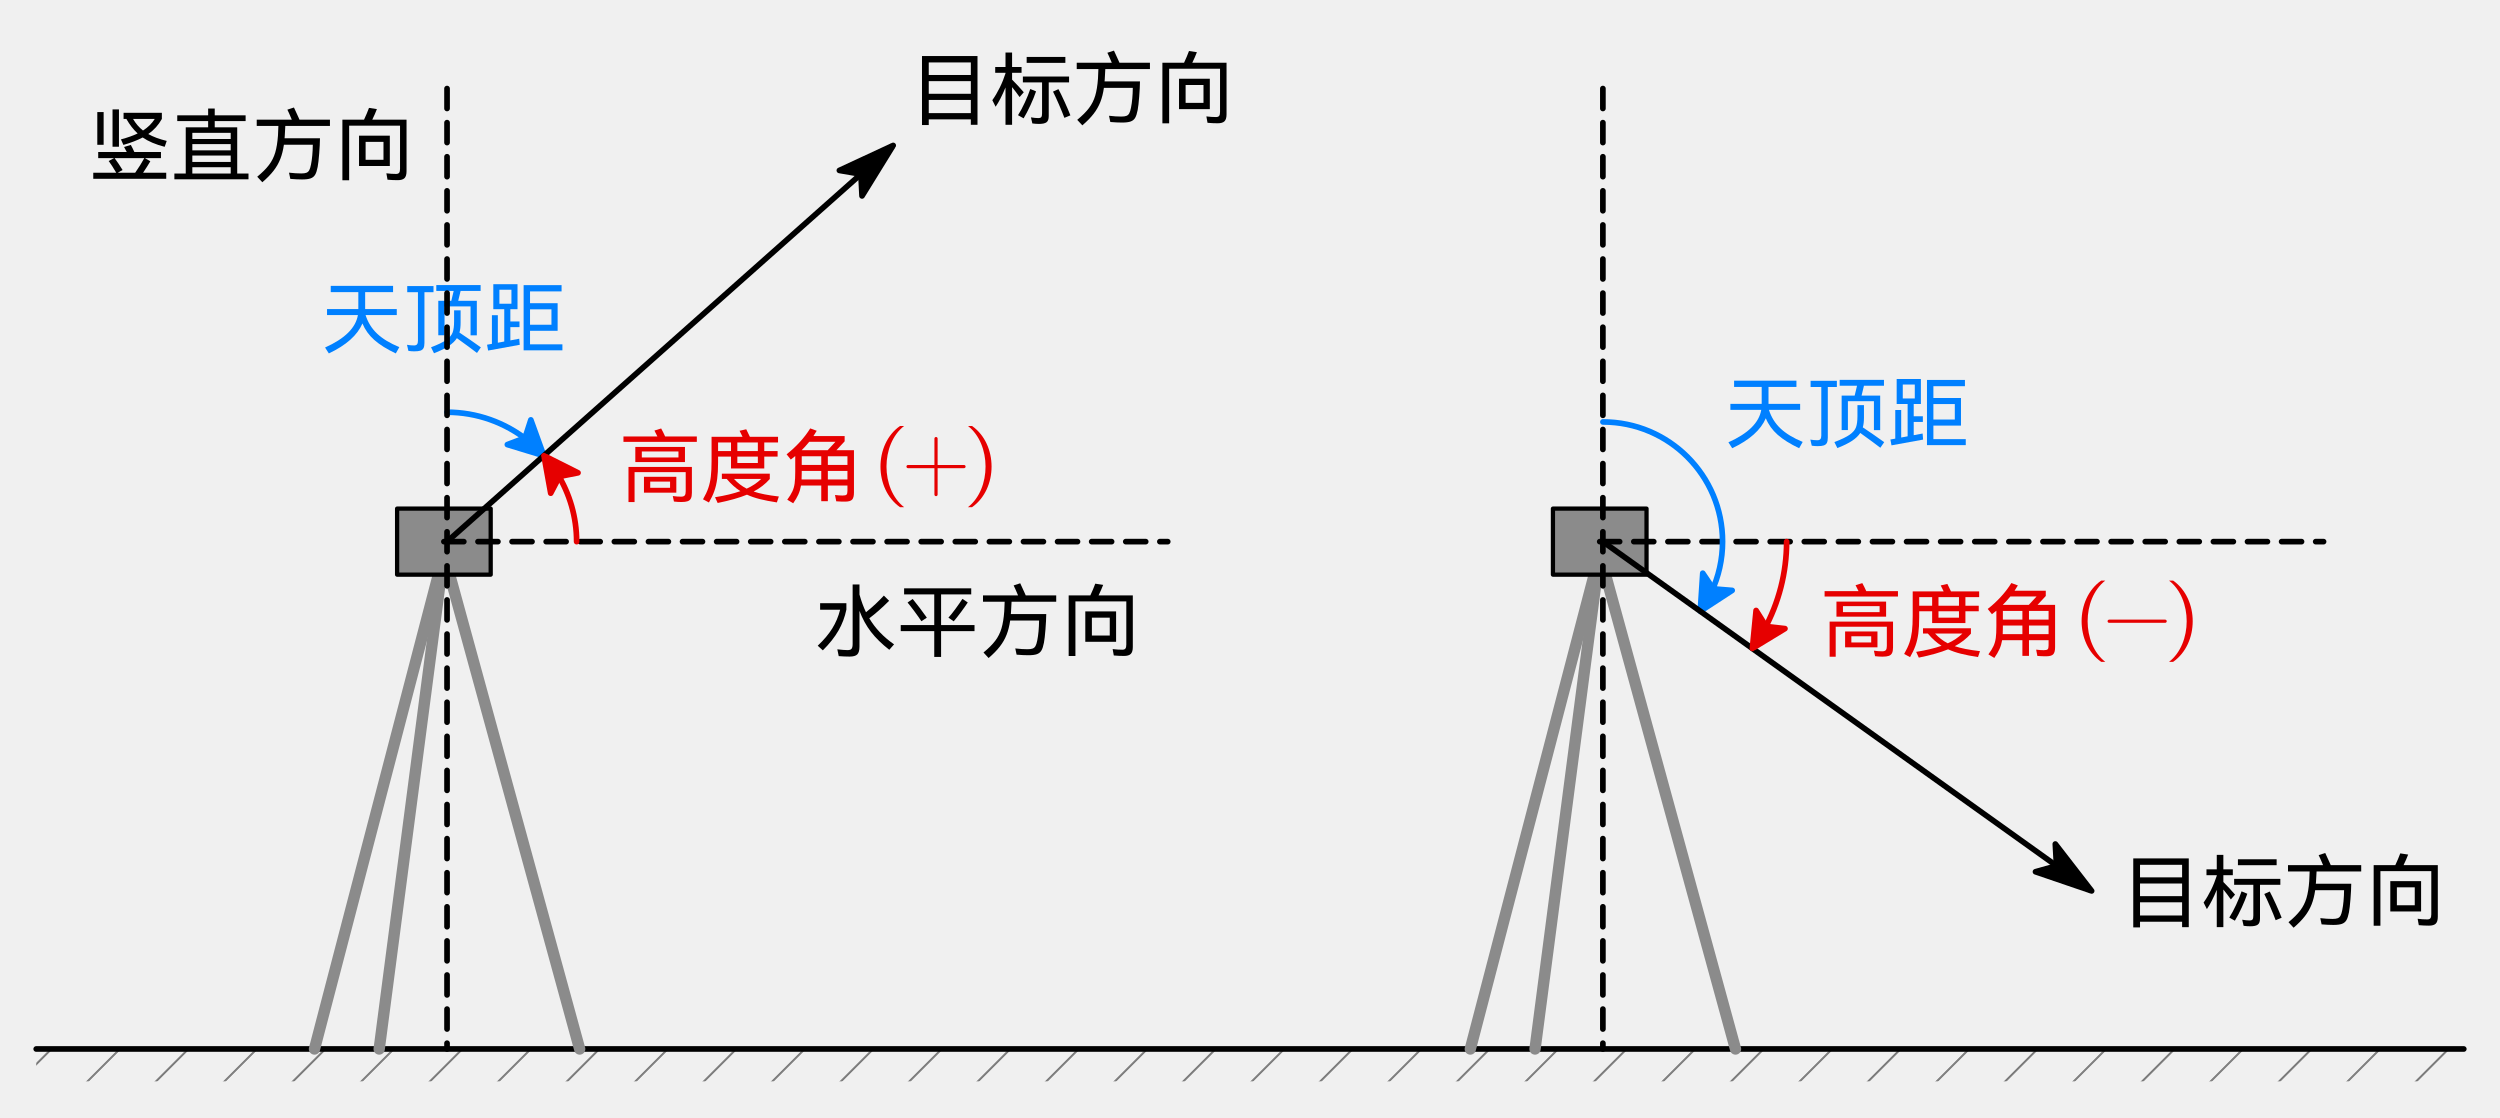
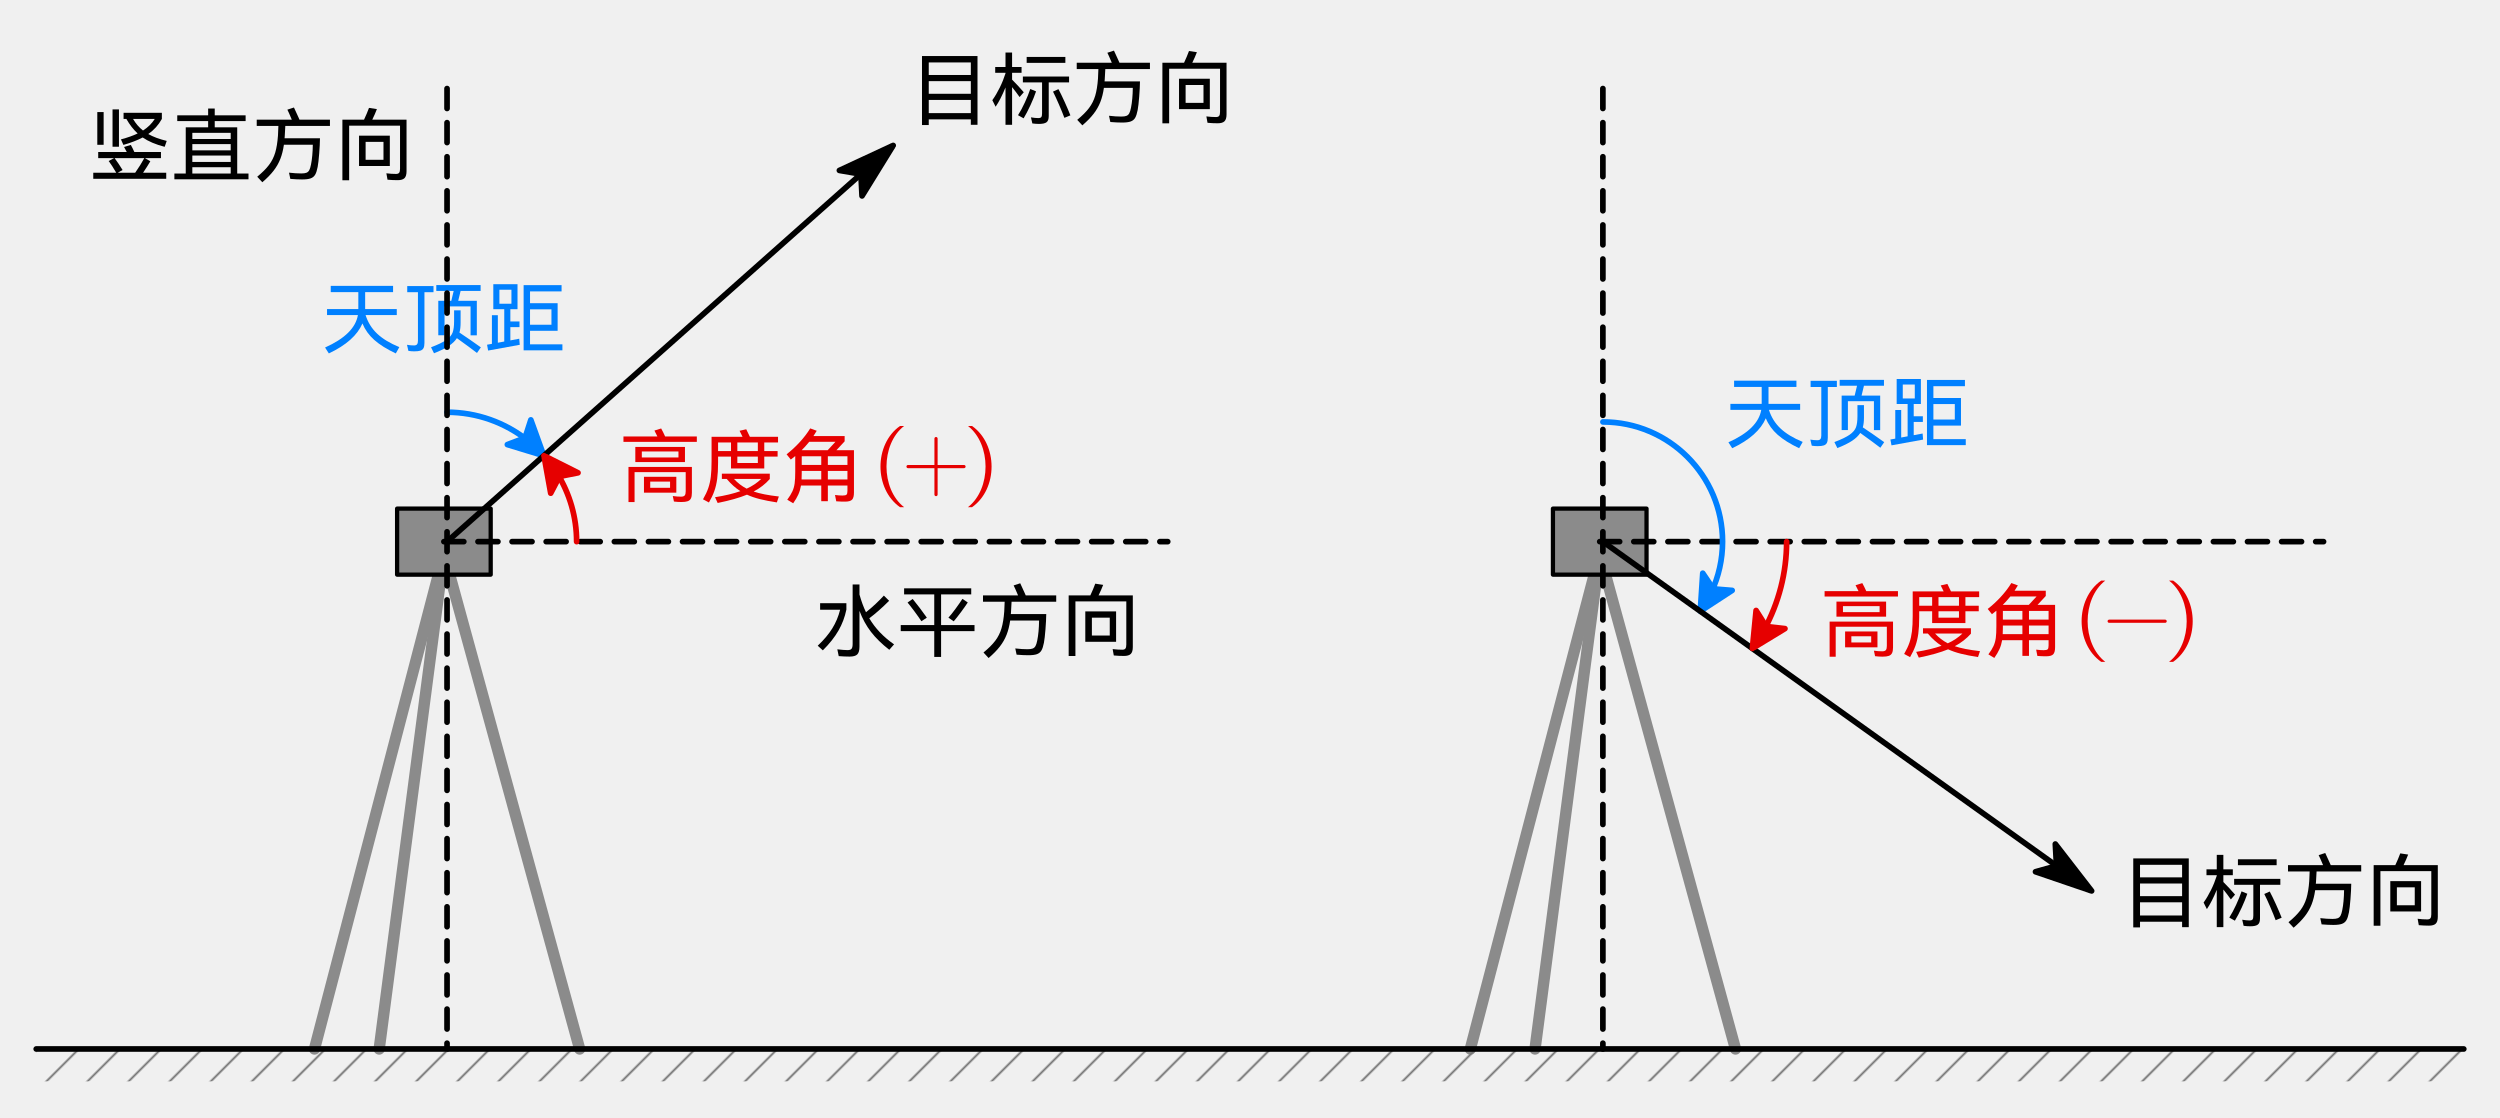
<svg xmlns="http://www.w3.org/2000/svg" width="586.612" height="262.231">
  <defs>
-     <pattern id="Fill_HP-01" patternTransform="rotate(135)" patternUnits="userSpaceOnUse" width="25" height="25">
-       <rect width="25" height="25" fill="#FFFFFF" fill-opacity="0" />
-       <path d="M 0 12.5 L 25 12.5" fill="none" stoke-width="5" stroke="#777777" />
-     </pattern>
    <marker id="CustomMarker-01" markerUnits="strokeWidth" markerWidth="9" markerHeight="9" viewBox="-9 -4.5 9 9" orient="auto-start-reverse">
      <path d="M 0 -0 L -6 -3, -4.8 -0.5, -4.8 0.5, -6 3 Z" fill="#0080FF" stroke="#0080FF" stroke-linejoin="round" />
    </marker>
    <marker id="CustomMarker-02" markerUnits="strokeWidth" markerWidth="15" markerHeight="9" viewBox="-15 -4.5 15 9" orient="auto-start-reverse">
      <path d="M 0 -0 L -10 -3, -8 -0.5, -8 0.5, -10 3 Z" fill="#000000" stroke="#000000" stroke-linejoin="round" />
    </marker>
    <marker id="CustomMarker-03" markerUnits="strokeWidth" markerWidth="9" markerHeight="9" viewBox="-9 -4.5 9 9" orient="auto-start-reverse">
      <path d="M 0 -0 L -6 -3, -4.8 -0.5, -4.8 0.5, -6 3 Z" fill="#E60000" stroke="#E60000" stroke-linejoin="round" />
    </marker>
    <marker id="CustomMarker-04" markerUnits="strokeWidth" markerWidth="9" markerHeight="9" viewBox="-9 -4.5 9 9" orient="auto-start-reverse">
      <path d="M 0 -0 L -6 -3, -4.8 -0.5, -4.8 0.5, -6 3 Z" fill="#0080FF" stroke="#0080FF" stroke-linejoin="round" />
    </marker>
    <marker id="CustomMarker-05" markerUnits="strokeWidth" markerWidth="15" markerHeight="9" viewBox="-15 -4.5 15 9" orient="auto-start-reverse">
      <path d="M 0 -0 L -10 -3, -8 -0.5, -8 0.5, -10 3 Z" fill="#000000" stroke="#000000" stroke-linejoin="round" />
    </marker>
    <marker id="CustomMarker-06" markerUnits="strokeWidth" markerWidth="9" markerHeight="9" viewBox="-9 -4.5 9 9" orient="auto-start-reverse">
      <path d="M 0 -0 L -6 -3, -4.8 -0.5, -4.8 0.5, -6 3 Z" fill="#E60000" stroke="#E60000" stroke-linejoin="round" />
    </marker>
+     <pattern id="Fill_HP-01" patternTransform="rotate(135)" patternUnits="userSpaceOnUse" width="15" height="15">
+       <rect width="15" height="15" fill="#FFFFFF" fill-opacity="0" />
+       <path d="M 0 7.5 L 15 7.5" fill="none" stoke-width="3" stroke="#777777" />
+     </pattern>
  </defs>
-   <rect x="-626.574" y="0" width="1253.147" height="16.701" stroke="none" fill="url(#Fill_HP-01)" transform="matrix(0.454545 0 -0 0.454545 293.306 246.139)" />
-   <path d="M -626.574 0 L 626.574 0" fill="none" stroke="#000000" stroke-width="2.933" stroke-linecap="round" stroke-linejoin="round" transform="matrix(0.454545 0 -0 0.454545 293.306 246.139)" />
  <path d="M 16.702 -127.846 L -16.702 127.845" fill="none" stroke="#8B8B8B" stroke-width="5.867" stroke-linecap="round" stroke-linejoin="round" transform="matrix(0.454545 0 0 0.454545 367.777 188.028)" />
  <path d="M -35.044 -127.846 L 35.044 127.845" fill="none" stroke="#8B8B8B" stroke-width="5.867" stroke-linecap="round" stroke-linejoin="round" transform="matrix(0.454545 0 0 0.454545 391.298 188.028)" />
  <path d="M 33.404 -127.846 L -33.404 127.845" fill="none" stroke="#8B8B8B" stroke-width="5.867" stroke-linecap="round" stroke-linejoin="round" transform="matrix(0.454545 0 0 0.454545 360.186 188.028)" />
  <rect x="-24.155" y="-17.038" width="48.311" height="34.077" stroke="none" fill="#8B8B8B" transform="matrix(0.454545 0 -0 0.454545 375.369 127.092)" />
  <path d="M -24.155 -17.038 L 24.155 -17.038, 24.155 17.038, -24.155 17.038 Z" fill="none" stroke="#000000" stroke-width="2.2" stroke-linecap="round" stroke-linejoin="round" transform="matrix(0.454545 0 -0 0.454545 375.369 127.092)" />
  <path d="M -186.827 0 L 186.827 0" fill="none" stroke="#000000" stroke-width="2.933" stroke-linecap="round" stroke-linejoin="round" stroke-dasharray="10.281, 7.319" transform="matrix(0.454545 0 0 0.454545 460.291 127.092)" />
  <path d="M 0.028 -61.786 C 34.151 -61.771, 61.801 -34.096, 61.786 0.028, 61.782 9.119, 59.772 18.05, 55.955 26.202 L 50.269 35.924" fill="none" stroke="#0080FF" stroke-width="2.933" stroke-linecap="round" stroke-linejoin="round" marker-end="url(#CustomMarker-01)" transform="matrix(0.454545 0 -0 0.454545 376.107 127.092)" />
  <path d="M -126.153 -90.154 L 126.153 90.154" fill="none" stroke="#000000" stroke-width="2.933" stroke-linecap="round" stroke-linejoin="round" marker-end="url(#CustomMarker-02)" transform="matrix(0.454545 0 0 0.454545 433.449 168.072)" />
  <g transform="matrix(1 0 -0 1 404.855 84.9473)">
    <svg width="173.967" height="54.043">
      <defs />
      <path d="M 10.215 11.222 C 10.757 12.937, 11.664 14.394, 12.94 15.595, 14.215 16.795, 15.947 17.846, 18.137 18.745 L 17.306 20.227 C 15.193 19.227, 13.513 18.174, 12.263 17.067, 11.013 15.96, 10.086 14.669, 9.481 13.192, 8.308 15.945, 5.681 18.289, 1.597 20.227 L 0.708 18.839 C 3.04 17.79, 4.844 16.633, 6.119 15.37, 7.395 14.107, 8.161 12.724, 8.417 11.222 L 1.171 11.222, 1.171 9.815, 8.515 9.815, 8.515 5.838, 2.041 5.838, 2.041 4.375, 16.668 4.375, 16.668 5.838, 10.117 5.838, 10.117 9.815, 17.538 9.815, 17.538 11.222 Z" stroke="none" fill="#0080FF" />
      <path d="M 30.33 7.883 C 30.459 7.421, 30.646 6.646, 30.89 5.557 L 26.812 5.557, 26.812 4.187, 37.209 4.187, 37.209 5.557, 32.513 5.557 C 32.424 5.971, 32.236 6.746, 31.953 7.883 L 36.32 7.883, 36.32 15.987, 34.851 15.987, 34.851 9.196, 28.745 9.196, 28.745 15.969, 27.277 15.969, 27.277 7.883 Z M 26.156 5.857 L 24.03 5.857, 24.03 17.751 C 24.03 18.289, 23.956 18.698, 23.808 18.98, 23.661 19.261, 23.419 19.458, 23.084 19.571, 22.748 19.683, 22.265 19.739, 21.635 19.739, 21.172 19.739, 20.714 19.702, 20.263 19.627 L 19.934 18.201 C 20.514 18.302, 21.061 18.351, 21.576 18.351, 21.911 18.351, 22.151 18.264, 22.291 18.09, 22.433 17.915, 22.503 17.634, 22.503 17.244 L 22.503 5.857, 19.992 5.857, 19.992 4.412, 26.156 4.412 Z M 36.359 20.115 C 35.289 19.289, 33.718 18.133, 31.643 16.644, 31.219 17.308, 30.582 17.921, 29.731 18.483, 28.881 19.045, 27.728 19.615, 26.272 20.19 L 25.576 18.783 C 27.225 18.159, 28.427 17.577, 29.18 17.039, 29.934 16.502, 30.424 15.921, 30.649 15.294, 30.874 14.669, 30.986 13.8, 30.986 12.686 L 30.986 10.116, 32.513 10.116, 32.513 13.061 C 32.513 13.95, 32.423 14.707, 32.242 15.331, 33.866 16.407, 35.541 17.564, 37.266 18.801 Z" stroke="none" fill="#0080FF" />
      <path d="M 44.188 17.169 L 46.275 16.775, 46.391 18.201, 38.971 19.552, 38.72 18.182 C 39.274 18.071, 39.654 18.002, 39.86 17.976 L 39.86 11.26, 41.251 11.26, 41.251 17.713, 42.758 17.432, 42.758 9.853, 40.188 9.853, 40.188 3.981, 45.869 3.981, 45.869 9.853, 44.188 9.853, 44.188 12.723, 46.334 12.723, 46.334 14.055, 44.188 14.055 Z M 48.806 14.918 L 48.806 18.088, 56.401 18.088, 56.401 19.495, 47.3 19.495, 47.3 4.206, 56.207 4.206, 56.207 5.669, 48.806 5.669, 48.806 8.446, 55.28 8.446, 55.28 14.918 Z M 44.44 5.275 L 41.619 5.275, 41.619 8.558, 44.44 8.558 Z M 53.83 13.492 L 53.83 9.872, 48.806 9.872, 48.806 13.492 Z" stroke="none" fill="#0080FF" />
      <rect />
    </svg>
  </g>
  <g transform="matrix(1 0 -0 1 497.649 197.271)">
    <svg width="221.951" height="59.957">
      <defs />
      <path d="M 2.91 20.34 L 2.91 4.15, 15.934 4.15, 15.934 20.283, 14.369 20.283, 14.369 19.008, 4.495 19.008, 4.495 20.34 Z M 14.369 8.596 L 14.369 5.651, 4.495 5.651, 4.495 8.596 Z M 14.369 13.005 L 14.369 10.04, 4.495 10.04, 4.495 13.005 Z M 4.495 14.449 L 4.495 17.544, 14.369 17.544, 14.369 14.449 Z" stroke="none" fill="#000000" />
      <path d="M 25.808 13.774 C 25.28 13.012, 24.695 12.237, 24.05 11.447 L 24.05 20.283, 22.503 20.283, 22.503 11.523 C 21.718 13.437, 20.945 14.944, 20.185 16.044 L 19.413 14.505 C 20.032 13.644, 20.611 12.666, 21.151 11.571, 21.693 10.477, 22.143 9.36, 22.503 8.221 L 22.503 8.089, 20.088 8.089, 20.088 6.72, 22.503 6.72, 22.503 3.324, 24.05 3.324, 24.05 6.72, 26.272 6.72, 26.272 8.089, 24.05 8.089, 24.05 9.684 C 24.398 10.023, 24.865 10.508, 25.451 11.139, 26.037 11.771, 26.484 12.274, 26.794 12.648 Z M 27.47 4.356 L 36.551 4.356, 36.551 5.744, 27.47 5.744 Z M 37.421 10.341 L 32.648 10.341, 32.648 18.239 C 32.648 18.951, 32.474 19.437, 32.126 19.692, 31.779 19.949, 31.193 20.077, 30.369 20.077, 29.854 20.077, 29.332 20.04, 28.803 19.965 L 28.475 18.539 C 29.146 18.651, 29.718 18.708, 30.194 18.708, 30.555 18.708, 30.794 18.627, 30.91 18.464, 31.026 18.302, 31.084 18.009, 31.084 17.582 L 31.084 10.341, 26.581 10.341, 26.581 8.952, 37.421 8.952 Z M 29.672 12.442 C 29.351 13.406, 28.912 14.488, 28.359 15.688, 27.805 16.889, 27.271 17.915, 26.755 18.764 L 25.441 18.032 C 25.982 17.183, 26.518 16.186, 27.046 15.041, 27.573 13.897, 27.999 12.843, 28.32 11.879 Z M 34.928 11.916 C 35.315 12.63, 35.801 13.632, 36.387 14.919, 36.973 16.208, 37.421 17.258, 37.731 18.07 L 36.32 18.651 C 36.025 17.84, 35.596 16.786, 35.035 15.491, 34.475 14.197, 34.014 13.199, 33.653 12.498 Z" stroke="none" fill="#000000" />
      <path d="M 45.924 7.208 L 45.788 9.665, 45.749 10.097, 54.059 10.097 C 54.046 11.124, 53.985 12.328, 53.874 13.709, 53.765 15.092, 53.646 16.126, 53.517 16.813, 53.362 17.627, 53.166 18.236, 52.928 18.642, 52.69 19.049, 52.34 19.336, 51.875 19.505, 51.411 19.674, 50.734 19.758, 49.846 19.758, 49.073 19.758, 48.158 19.715, 47.102 19.627 L 46.793 18.164 C 47.862 18.289, 48.822 18.351, 49.672 18.351, 50.2 18.351, 50.605 18.296, 50.889 18.183, 51.173 18.071, 51.391 17.872, 51.546 17.583, 51.701 17.296, 51.837 16.857, 51.952 16.269, 52.209 14.994, 52.351 13.443, 52.377 11.616 L 45.594 11.616 C 45.415 12.869, 45.135 13.979, 44.755 14.947, 44.375 15.917, 43.85 16.836, 43.179 17.705, 42.509 18.574, 41.628 19.477, 40.533 20.415 L 39.334 19.12 C 40.52 18.146, 41.441 17.224, 42.098 16.354, 42.755 15.486, 43.241 14.519, 43.556 13.456, 43.872 12.394, 44.088 11.061, 44.204 9.459, 44.242 8.935, 44.274 8.184, 44.3 7.208 L 39.218 7.208, 39.218 5.726, 47.449 5.726 C 46.922 4.476, 46.575 3.695, 46.407 3.381 L 47.952 2.874, 49.034 5.238, 49.247 5.726, 56.397 5.726, 56.397 7.208 Z" stroke="none" fill="#000000" />
      <path d="M 74.37 5.726 L 74.37 17.826 C 74.37 18.589, 74.213 19.13, 73.897 19.449, 73.582 19.767, 73.044 19.927, 72.284 19.927, 71.499 19.927, 70.706 19.89, 69.907 19.814 L 69.636 18.314 C 70.436 18.415, 71.189 18.464, 71.897 18.464, 72.258 18.464, 72.506 18.371, 72.642 18.183, 72.778 17.996, 72.844 17.683, 72.844 17.244 L 72.844 7.133, 60.903 7.133, 60.903 19.946, 59.319 19.946, 59.319 5.726, 64.4 5.726 C 64.852 4.764, 65.239 3.845, 65.56 2.968 L 67.415 3.249 C 67.119 4.026, 66.758 4.851, 66.332 5.726 Z M 63.221 9.478 L 70.448 9.478, 70.448 16.607, 63.221 16.607 Z M 64.767 15.143 L 68.96 15.143, 68.96 10.941, 64.767 10.941 Z" stroke="none" fill="#000000" />
      <rect />
    </svg>
  </g>
  <path d="M 0 -247.896 L 0 247.895" fill="none" stroke="#000000" stroke-width="2.933" stroke-linecap="round" stroke-linejoin="round" stroke-dasharray="10.281, 7.319" transform="matrix(0.454545 0 0 0.454545 376.107 133.46)" />
  <path d="M 94.774 2.63777e-007 C 94.774 15.985, 90.733 31.646, 83.107 45.557 L 77.099 55.117" fill="none" stroke="#E60000" stroke-width="2.933" stroke-linecap="round" stroke-linejoin="round" marker-end="url(#CustomMarker-03)" transform="matrix(0.454545 0 -0 0.454545 376.143 127.092)" />
  <g transform="matrix(1 0 -0 1 427.307 133.425)">
    <svg width="287.945" height="90.043">
      <defs />
      <path d="M 18.04 5.275 L 18.04 6.551, 0.824 6.551, 0.824 5.275, 8.784 5.275 C 8.63 4.952, 8.399 4.489, 8.089 3.887 L 9.673 3.399 C 10.034 4.063, 10.344 4.689, 10.601 5.275 Z M 3.607 11.279 L 3.607 7.733, 15.258 7.733, 15.258 11.279 Z M 5.133 10.209 L 13.731 10.209, 13.731 8.802, 5.133 8.802 Z M 2.003 20.677 L 2.003 12.423, 16.881 12.423, 16.881 18.501 C 16.881 19.077, 16.804 19.518, 16.649 19.824, 16.495 20.131, 16.244 20.347, 15.896 20.471, 15.549 20.596, 15.053 20.659, 14.408 20.659, 13.829 20.659, 13.248 20.621, 12.669 20.546 L 12.398 19.252 C 13.08 19.352, 13.725 19.402, 14.33 19.402, 14.756 19.402, 15.046 19.306, 15.2 19.111, 15.355 18.918, 15.431 18.596, 15.431 18.145 L 15.431 13.642, 3.432 13.642, 3.432 20.677 Z M 5.635 14.749 L 13.229 14.749, 13.229 18.464, 5.635 18.464 Z M 7.103 17.319 L 11.76 17.319, 11.76 15.875, 7.103 15.875 Z" stroke="none" fill="#E60000" />
      <path d="M 23.025 10.003 L 23.025 11.447 C 23.025 12.937, 22.955 14.204, 22.813 15.248, 22.672 16.292, 22.45 17.24, 22.147 18.09, 21.845 18.94, 21.422 19.833, 20.881 20.771 L 19.49 20.021 C 20.044 19.058, 20.46 18.174, 20.736 17.367, 21.013 16.561, 21.21 15.673, 21.325 14.704, 21.441 13.735, 21.499 12.505, 21.499 11.016 L 21.499 5.35, 28.765 5.35 C 28.469 4.701, 28.237 4.232, 28.069 3.943 L 29.635 3.587 C 29.828 3.939, 30.112 4.526, 30.485 5.35 L 37.093 5.35, 37.093 6.682, 33.866 6.682, 33.866 8.709, 36.995 8.709, 36.995 10.003, 33.866 10.003, 33.866 12.779, 26.06 12.779, 26.06 10.003 Z M 26.06 8.709 L 26.06 6.682, 23.025 6.682, 23.025 8.709 Z M 27.547 8.709 L 32.358 8.709, 32.358 6.682, 27.547 6.682 Z M 27.547 11.504 L 32.358 11.504, 32.358 10.003, 27.547 10.003 Z M 36.822 20.752 C 35.277 20.516, 33.944 20.255, 32.823 19.974, 31.702 19.692, 30.697 19.345, 29.808 18.933, 28.056 19.659, 25.764 20.309, 22.929 20.884 L 22.311 19.533 C 24.656 19.158, 26.639 18.684, 28.262 18.107, 27.129 17.396, 26.06 16.439, 25.055 15.237 L 23.914 15.237, 23.914 13.999, 35.161 13.999, 35.161 15.256 C 34.143 16.42, 32.881 17.401, 31.373 18.201, 32.804 18.69, 34.775 19.077, 37.286 19.364 Z M 26.755 15.237 C 27.606 16.176, 28.598 16.939, 29.731 17.526, 31.058 16.927, 32.198 16.163, 33.151 15.237 Z" stroke="none" fill="#E60000" />
      <path d="M 54.909 8.502 L 54.909 18.426 C 54.909 19.214, 54.77 19.765, 54.493 20.077, 54.217 20.39, 53.697 20.553, 52.938 20.565, 52.333 20.578, 51.605 20.553, 50.754 20.49 L 50.464 19.008 C 51.147 19.096, 51.733 19.139, 52.222 19.139, 52.7 19.139, 53.013 19.071, 53.16 18.933, 53.308 18.797, 53.382 18.497, 53.382 18.032 L 53.382 16.794, 48.783 16.794, 48.783 20.471, 47.237 20.471, 47.237 16.794, 42.484 16.794 C 42.355 17.546, 42.15 18.24, 41.866 18.876, 41.582 19.514, 41.176 20.208, 40.649 20.959 L 39.257 20.115 C 39.799 19.39, 40.201 18.737, 40.465 18.155, 40.73 17.574, 40.907 16.943, 40.997 16.261, 41.087 15.579, 41.132 14.662, 41.132 13.511 L 41.132 9.872 C 40.667 10.248, 40.32 10.524, 40.088 10.697 L 39.102 9.459 C 40.184 8.622, 41.215 7.669, 42.194 6.599, 43.173 5.53, 43.992 4.457, 44.648 3.381 L 46.175 3.943 C 46.02 4.22, 45.763 4.633, 45.402 5.182 L 52.724 5.182, 52.724 6.42 C 52.545 6.596, 51.901 7.29, 50.792 8.502 Z M 44.416 6.532 C 43.721 7.372, 43.129 8.028, 42.638 8.502 L 48.745 8.502 C 49.84 7.34, 50.445 6.684, 50.561 6.532 Z M 42.657 11.954 L 47.237 11.954, 47.237 9.928, 42.657 9.928 Z M 48.783 11.954 L 53.382 11.954, 53.382 9.928, 48.783 9.928 Z M 47.237 15.368 L 47.237 13.361, 42.657 13.361, 42.657 13.924 C 42.657 14.287, 42.644 14.769, 42.618 15.368 Z M 48.783 13.361 L 48.783 15.368, 53.382 15.368, 53.382 13.361 Z" stroke="none" fill="#E60000" />
      <polyline points="-6.566 0 6.566 0" fill="none" stroke="#E60000" stroke-width="0.75" stroke-linecap="round" stroke-linejoin="round" transform="matrix(1 0 0 1 74.1654 12.3428)" />
      <path d="M 1.589 9.529 C -4.526 5.241, -4.526 -5.241, 1.589 -9.529 L 2.55 -9.529 C -2.965 -5.241, -2.965 5.241, 2.55 9.529" stroke="none" fill="#E60000" transform="matrix(1 0 -0 1 64.1288 12.3428)" />
      <path d="M 1.589 9.529 C -4.526 5.241, -4.526 -5.241, 1.589 -9.529 L 2.55 -9.529 C -2.965 -5.241, -2.965 5.241, 2.55 9.529" stroke="none" fill="#E60000" transform="matrix(-1 1.50996e-007 -1.50996e-007 -1 84.202 12.3428)" />
      <rect />
    </svg>
  </g>
  <path d="M 16.702 -127.846 L -16.702 127.845" fill="none" stroke="#8B8B8B" stroke-width="5.867" stroke-linecap="round" stroke-linejoin="round" transform="matrix(0.454545 0 0 0.454545 96.5665 188.028)" />
  <path d="M -35.044 -127.846 L 35.044 127.845" fill="none" stroke="#8B8B8B" stroke-width="5.867" stroke-linecap="round" stroke-linejoin="round" transform="matrix(0.454545 0 0 0.454545 120.087 188.028)" />
  <path d="M 33.404 -127.846 L -33.404 127.845" fill="none" stroke="#8B8B8B" stroke-width="5.867" stroke-linecap="round" stroke-linejoin="round" transform="matrix(0.454545 0 0 0.454545 88.9747 188.028)" />
  <rect x="-24.155" y="-17.038" width="48.311" height="34.077" stroke="none" fill="#8B8B8B" transform="matrix(0.454545 0 -0 0.454545 104.158 127.092)" />
  <path d="M -24.155 -17.038 L 24.155 -17.038, 24.155 17.038, -24.155 17.038 Z" fill="none" stroke="#000000" stroke-width="2.2" stroke-linecap="round" stroke-linejoin="round" transform="matrix(0.454545 0 -0 0.454545 104.158 127.092)" />
  <path d="M -186.827 0 L 186.827 0" fill="none" stroke="#000000" stroke-width="2.933" stroke-linecap="round" stroke-linejoin="round" stroke-dasharray="10.281, 7.319" transform="matrix(0.454545 0 0 0.454545 189.08 127.092)" />
  <path d="M 0.03 -66.803 C 15.305 -66.796, 29.993 -61.561, 41.746 -52.154 L 49.951 -44.357" fill="none" stroke="#0080FF" stroke-width="2.933" stroke-linecap="round" stroke-linejoin="round" marker-end="url(#CustomMarker-04)" transform="matrix(0.454545 0 -0 0.454545 104.896 127.093)" />
  <path d="M -115.155 102.26 L 115.155 -102.26" fill="none" stroke="#000000" stroke-width="2.933" stroke-linecap="round" stroke-linejoin="round" marker-end="url(#CustomMarker-05)" transform="matrix(0.454545 0 0 0.454545 157.239 80.6106)" />
  <g transform="matrix(1 0 -0 1 75.5644 62.7046)">
    <svg width="173.967" height="54.043">
      <defs />
      <path d="M 10.215 11.222 C 10.757 12.937, 11.664 14.394, 12.94 15.595, 14.215 16.795, 15.947 17.846, 18.137 18.745 L 17.306 20.227 C 15.193 19.227, 13.513 18.174, 12.263 17.067, 11.013 15.96, 10.086 14.669, 9.481 13.192, 8.308 15.945, 5.681 18.289, 1.597 20.227 L 0.708 18.839 C 3.04 17.79, 4.844 16.633, 6.119 15.37, 7.395 14.107, 8.161 12.724, 8.417 11.222 L 1.171 11.222, 1.171 9.815, 8.515 9.815, 8.515 5.838, 2.041 5.838, 2.041 4.375, 16.668 4.375, 16.668 5.838, 10.117 5.838, 10.117 9.815, 17.538 9.815, 17.538 11.222 Z" stroke="none" fill="#0080FF" />
      <path d="M 30.33 7.883 C 30.459 7.421, 30.646 6.646, 30.89 5.557 L 26.812 5.557, 26.812 4.187, 37.209 4.187, 37.209 5.557, 32.513 5.557 C 32.424 5.971, 32.236 6.746, 31.953 7.883 L 36.32 7.883, 36.32 15.987, 34.851 15.987, 34.851 9.196, 28.745 9.196, 28.745 15.969, 27.277 15.969, 27.277 7.883 Z M 26.156 5.857 L 24.03 5.857, 24.03 17.751 C 24.03 18.289, 23.956 18.698, 23.808 18.98, 23.661 19.261, 23.419 19.458, 23.084 19.571, 22.748 19.683, 22.265 19.739, 21.635 19.739, 21.172 19.739, 20.714 19.702, 20.263 19.627 L 19.934 18.201 C 20.514 18.302, 21.061 18.351, 21.576 18.351, 21.911 18.351, 22.151 18.264, 22.291 18.09, 22.433 17.915, 22.503 17.634, 22.503 17.244 L 22.503 5.857, 19.992 5.857, 19.992 4.412, 26.156 4.412 Z M 36.359 20.115 C 35.289 19.289, 33.718 18.133, 31.643 16.644, 31.219 17.308, 30.582 17.921, 29.731 18.483, 28.881 19.045, 27.728 19.615, 26.272 20.19 L 25.576 18.783 C 27.225 18.159, 28.427 17.577, 29.18 17.039, 29.934 16.502, 30.424 15.921, 30.649 15.294, 30.874 14.669, 30.986 13.8, 30.986 12.686 L 30.986 10.116, 32.513 10.116, 32.513 13.061 C 32.513 13.95, 32.423 14.707, 32.242 15.331, 33.866 16.407, 35.541 17.564, 37.266 18.801 Z" stroke="none" fill="#0080FF" />
      <path d="M 44.188 17.169 L 46.275 16.775, 46.391 18.201, 38.971 19.552, 38.72 18.182 C 39.274 18.071, 39.654 18.002, 39.86 17.976 L 39.86 11.26, 41.251 11.26, 41.251 17.713, 42.758 17.432, 42.758 9.853, 40.188 9.853, 40.188 3.981, 45.869 3.981, 45.869 9.853, 44.188 9.853, 44.188 12.723, 46.334 12.723, 46.334 14.055, 44.188 14.055 Z M 48.806 14.918 L 48.806 18.088, 56.401 18.088, 56.401 19.495, 47.3 19.495, 47.3 4.206, 56.207 4.206, 56.207 5.669, 48.806 5.669, 48.806 8.446, 55.28 8.446, 55.28 14.918 Z M 44.44 5.275 L 41.619 5.275, 41.619 8.558, 44.44 8.558 Z M 53.83 13.492 L 53.83 9.872, 48.806 9.872, 48.806 13.492 Z" stroke="none" fill="#0080FF" />
      <rect />
    </svg>
  </g>
  <g transform="matrix(1 0 -0 1 213.431 9)">
    <svg width="221.951" height="59.957">
      <defs />
      <path d="M 2.91 20.34 L 2.91 4.15, 15.934 4.15, 15.934 20.283, 14.369 20.283, 14.369 19.008, 4.495 19.008, 4.495 20.34 Z M 14.369 8.596 L 14.369 5.651, 4.495 5.651, 4.495 8.596 Z M 14.369 13.005 L 14.369 10.04, 4.495 10.04, 4.495 13.005 Z M 4.495 14.449 L 4.495 17.544, 14.369 17.544, 14.369 14.449 Z" stroke="none" fill="#000000" />
      <path d="M 25.808 13.774 C 25.28 13.012, 24.695 12.237, 24.05 11.447 L 24.05 20.283, 22.503 20.283, 22.503 11.523 C 21.718 13.437, 20.945 14.944, 20.185 16.044 L 19.413 14.505 C 20.032 13.644, 20.611 12.666, 21.151 11.571, 21.693 10.477, 22.143 9.36, 22.503 8.221 L 22.503 8.089, 20.088 8.089, 20.088 6.72, 22.503 6.72, 22.503 3.324, 24.05 3.324, 24.05 6.72, 26.272 6.72, 26.272 8.089, 24.05 8.089, 24.05 9.684 C 24.398 10.023, 24.865 10.508, 25.451 11.139, 26.037 11.771, 26.484 12.274, 26.794 12.648 Z M 27.47 4.356 L 36.551 4.356, 36.551 5.744, 27.47 5.744 Z M 37.421 10.341 L 32.648 10.341, 32.648 18.239 C 32.648 18.951, 32.474 19.437, 32.126 19.692, 31.779 19.949, 31.193 20.077, 30.369 20.077, 29.854 20.077, 29.332 20.04, 28.803 19.965 L 28.475 18.539 C 29.146 18.651, 29.718 18.708, 30.194 18.708, 30.555 18.708, 30.794 18.627, 30.91 18.464, 31.026 18.302, 31.084 18.009, 31.084 17.582 L 31.084 10.341, 26.581 10.341, 26.581 8.952, 37.421 8.952 Z M 29.672 12.442 C 29.351 13.406, 28.912 14.488, 28.359 15.688, 27.805 16.889, 27.271 17.915, 26.755 18.764 L 25.441 18.032 C 25.982 17.183, 26.518 16.186, 27.046 15.041, 27.573 13.897, 27.999 12.843, 28.32 11.879 Z M 34.928 11.916 C 35.315 12.63, 35.801 13.632, 36.387 14.919, 36.973 16.208, 37.421 17.258, 37.731 18.07 L 36.32 18.651 C 36.025 17.84, 35.596 16.786, 35.035 15.491, 34.475 14.197, 34.014 13.199, 33.653 12.498 Z" stroke="none" fill="#000000" />
      <path d="M 45.924 7.208 L 45.788 9.665, 45.749 10.097, 54.059 10.097 C 54.046 11.124, 53.985 12.328, 53.874 13.709, 53.765 15.092, 53.646 16.126, 53.517 16.813, 53.362 17.627, 53.166 18.236, 52.928 18.642, 52.69 19.049, 52.34 19.336, 51.875 19.505, 51.411 19.674, 50.734 19.758, 49.846 19.758, 49.073 19.758, 48.158 19.715, 47.102 19.627 L 46.793 18.164 C 47.862 18.289, 48.822 18.351, 49.672 18.351, 50.2 18.351, 50.605 18.296, 50.889 18.183, 51.173 18.071, 51.391 17.872, 51.546 17.583, 51.701 17.296, 51.837 16.857, 51.952 16.269, 52.209 14.994, 52.351 13.443, 52.377 11.616 L 45.594 11.616 C 45.415 12.869, 45.135 13.979, 44.755 14.947, 44.375 15.917, 43.85 16.836, 43.179 17.705, 42.509 18.574, 41.628 19.477, 40.533 20.415 L 39.334 19.12 C 40.52 18.146, 41.441 17.224, 42.098 16.354, 42.755 15.486, 43.241 14.519, 43.556 13.456, 43.872 12.394, 44.088 11.061, 44.204 9.459, 44.242 8.935, 44.274 8.184, 44.3 7.208 L 39.218 7.208, 39.218 5.726, 47.449 5.726 C 46.922 4.476, 46.575 3.695, 46.407 3.381 L 47.952 2.874, 49.034 5.238, 49.247 5.726, 56.397 5.726, 56.397 7.208 Z" stroke="none" fill="#000000" />
      <path d="M 74.37 5.726 L 74.37 17.826 C 74.37 18.589, 74.213 19.13, 73.897 19.449, 73.582 19.767, 73.044 19.927, 72.284 19.927, 71.499 19.927, 70.706 19.89, 69.907 19.814 L 69.636 18.314 C 70.436 18.415, 71.189 18.464, 71.897 18.464, 72.258 18.464, 72.506 18.371, 72.642 18.183, 72.778 17.996, 72.844 17.683, 72.844 17.244 L 72.844 7.133, 60.903 7.133, 60.903 19.946, 59.319 19.946, 59.319 5.726, 64.4 5.726 C 64.852 4.764, 65.239 3.845, 65.56 2.968 L 67.415 3.249 C 67.119 4.026, 66.758 4.851, 66.332 5.726 Z M 63.221 9.478 L 70.448 9.478, 70.448 16.607, 63.221 16.607 Z M 64.767 15.143 L 68.96 15.143, 68.96 10.941, 64.767 10.941 Z" stroke="none" fill="#000000" />
      <rect />
    </svg>
  </g>
  <path d="M 0 -247.896 L 0 247.895" fill="none" stroke="#000000" stroke-width="2.933" stroke-linecap="round" stroke-linejoin="round" stroke-dasharray="10.281, 7.319" transform="matrix(0.454545 0 0 0.454545 104.896 133.46)" />
  <path d="M 49.943 -44.367 L 56.7 -35.323 C 63.264 -24.788, 66.803 -12.562, 66.803 -3.93725e-005" fill="none" stroke="#E60000" stroke-width="2.933" stroke-linecap="round" stroke-linejoin="round" marker-start="url(#CustomMarker-06)" transform="matrix(0.454545 0 -0 0.454545 104.935 127.093)" />
  <g transform="matrix(1 0 -0 1 145.467 97.1374)">
    <svg width="287.945" height="126.043">
      <defs />
      <path d="M 18.04 5.275 L 18.04 6.551, 0.824 6.551, 0.824 5.275, 8.784 5.275 C 8.63 4.952, 8.399 4.489, 8.089 3.887 L 9.673 3.399 C 10.034 4.063, 10.344 4.689, 10.601 5.275 Z M 3.607 11.279 L 3.607 7.733, 15.258 7.733, 15.258 11.279 Z M 5.133 10.209 L 13.731 10.209, 13.731 8.802, 5.133 8.802 Z M 2.003 20.677 L 2.003 12.423, 16.881 12.423, 16.881 18.501 C 16.881 19.077, 16.804 19.518, 16.649 19.824, 16.495 20.131, 16.244 20.347, 15.896 20.471, 15.549 20.596, 15.053 20.659, 14.408 20.659, 13.829 20.659, 13.248 20.621, 12.669 20.546 L 12.398 19.252 C 13.08 19.352, 13.725 19.402, 14.33 19.402, 14.756 19.402, 15.046 19.306, 15.2 19.111, 15.355 18.918, 15.431 18.596, 15.431 18.145 L 15.431 13.642, 3.432 13.642, 3.432 20.677 Z M 5.635 14.749 L 13.229 14.749, 13.229 18.464, 5.635 18.464 Z M 7.103 17.319 L 11.76 17.319, 11.76 15.875, 7.103 15.875 Z" stroke="none" fill="#E60000" />
      <path d="M 23.025 10.003 L 23.025 11.447 C 23.025 12.937, 22.955 14.204, 22.813 15.248, 22.672 16.292, 22.45 17.24, 22.147 18.09, 21.845 18.94, 21.422 19.833, 20.881 20.771 L 19.49 20.021 C 20.044 19.058, 20.46 18.174, 20.736 17.367, 21.013 16.561, 21.21 15.673, 21.325 14.704, 21.441 13.735, 21.499 12.505, 21.499 11.016 L 21.499 5.35, 28.765 5.35 C 28.469 4.701, 28.237 4.232, 28.069 3.943 L 29.635 3.587 C 29.828 3.939, 30.112 4.526, 30.485 5.35 L 37.093 5.35, 37.093 6.682, 33.866 6.682, 33.866 8.709, 36.995 8.709, 36.995 10.003, 33.866 10.003, 33.866 12.779, 26.06 12.779, 26.06 10.003 Z M 26.06 8.709 L 26.06 6.682, 23.025 6.682, 23.025 8.709 Z M 27.547 8.709 L 32.358 8.709, 32.358 6.682, 27.547 6.682 Z M 27.547 11.504 L 32.358 11.504, 32.358 10.003, 27.547 10.003 Z M 36.822 20.752 C 35.277 20.516, 33.944 20.255, 32.823 19.974, 31.702 19.692, 30.697 19.345, 29.808 18.933, 28.056 19.659, 25.764 20.309, 22.929 20.884 L 22.311 19.533 C 24.656 19.158, 26.639 18.684, 28.262 18.107, 27.129 17.396, 26.06 16.439, 25.055 15.237 L 23.914 15.237, 23.914 13.999, 35.161 13.999, 35.161 15.256 C 34.143 16.42, 32.881 17.401, 31.373 18.201, 32.804 18.69, 34.775 19.077, 37.286 19.364 Z M 26.755 15.237 C 27.606 16.176, 28.598 16.939, 29.731 17.526, 31.058 16.927, 32.198 16.163, 33.151 15.237 Z" stroke="none" fill="#E60000" />
      <path d="M 54.909 8.502 L 54.909 18.426 C 54.909 19.214, 54.77 19.765, 54.493 20.077, 54.217 20.39, 53.697 20.553, 52.938 20.565, 52.333 20.578, 51.605 20.553, 50.754 20.49 L 50.464 19.008 C 51.147 19.096, 51.733 19.139, 52.222 19.139, 52.7 19.139, 53.013 19.071, 53.16 18.933, 53.308 18.797, 53.382 18.497, 53.382 18.032 L 53.382 16.794, 48.783 16.794, 48.783 20.471, 47.237 20.471, 47.237 16.794, 42.484 16.794 C 42.355 17.546, 42.15 18.24, 41.866 18.876, 41.582 19.514, 41.176 20.208, 40.649 20.959 L 39.257 20.115 C 39.799 19.39, 40.201 18.737, 40.465 18.155, 40.73 17.574, 40.907 16.943, 40.997 16.261, 41.087 15.579, 41.132 14.662, 41.132 13.511 L 41.132 9.872 C 40.667 10.248, 40.32 10.524, 40.088 10.697 L 39.102 9.459 C 40.184 8.622, 41.215 7.669, 42.194 6.599, 43.173 5.53, 43.992 4.457, 44.648 3.381 L 46.175 3.943 C 46.02 4.22, 45.763 4.633, 45.402 5.182 L 52.724 5.182, 52.724 6.42 C 52.545 6.596, 51.901 7.29, 50.792 8.502 Z M 44.416 6.532 C 43.721 7.372, 43.129 8.028, 42.638 8.502 L 48.745 8.502 C 49.84 7.34, 50.445 6.684, 50.561 6.532 Z M 42.657 11.954 L 47.237 11.954, 47.237 9.928, 42.657 9.928 Z M 48.783 11.954 L 53.382 11.954, 53.382 9.928, 48.783 9.928 Z M 47.237 15.368 L 47.237 13.361, 42.657 13.361, 42.657 13.924 C 42.657 14.287, 42.644 14.769, 42.618 15.368 Z M 48.783 13.361 L 48.783 15.368, 53.382 15.368, 53.382 13.361 Z" stroke="none" fill="#E60000" />
      <polyline points="-6.566 0 6.566 0" fill="none" stroke="#E60000" stroke-width="0.75" stroke-linecap="round" stroke-linejoin="round" transform="matrix(1 0 0 1 74.1654 12.3428)" />
      <polyline points="0 -6.566 0 6.566" fill="none" stroke="#E60000" stroke-width="0.75" stroke-linecap="round" stroke-linejoin="round" transform="matrix(1 0 0 1 74.1654 12.3428)" />
      <path d="M 1.589 9.529 C -4.526 5.241, -4.526 -5.241, 1.589 -9.529 L 2.55 -9.529 C -2.965 -5.241, -2.965 5.241, 2.55 9.529" stroke="none" fill="#E60000" transform="matrix(1 0 -0 1 64.1288 12.3428)" />
      <path d="M 1.589 9.529 C -4.526 5.241, -4.526 -5.241, 1.589 -9.529 L 2.55 -9.529 C -2.965 -5.241, -2.965 5.241, 2.55 9.529" stroke="none" fill="#E60000" transform="matrix(-1 1.50996e-007 -1.50996e-007 -1 84.202 12.3428)" />
      <rect />
    </svg>
  </g>
  <g transform="matrix(1 0 -0 1 191.438 133.988)">
    <svg width="227.997" height="59.957">
      <defs />
      <path d="M 12.533 11.091 C 13.912 13.431, 15.851 15.469, 18.35 17.207 L 17.229 18.483 C 15.464 17.108, 14.031 15.705, 12.929 14.272, 11.828 12.84, 10.93 11.199, 10.234 9.346 L 10.234 17.732 C 10.234 18.608, 10.064 19.218, 9.722 19.561, 9.381 19.906, 8.779 20.077, 7.916 20.077, 7.065 20.077, 6.215 20.04, 5.364 19.965 L 5.036 18.37 C 6.092 18.495, 6.891 18.558, 7.432 18.558, 7.909 18.558, 8.227 18.448, 8.388 18.23, 8.55 18.012, 8.63 17.621, 8.63 17.057 L 8.63 3.156, 10.234 3.156, 10.234 5.519 C 10.659 7.046, 11.168 8.428, 11.76 9.665, 12.508 9.079, 13.252 8.438, 13.993 7.744, 14.734 7.049, 15.387 6.389, 15.953 5.763 L 17.19 6.983 C 15.554 8.622, 14.002 9.991, 12.533 11.091 Z M 7.162 7.545 L 7.162 9.046 C 6.801 10.811, 6.179 12.459, 5.297 13.991, 4.416 15.523, 3.195 17.064, 1.636 18.614 L 0.437 17.526 C 1.881 16.163, 3.018 14.814, 3.848 13.475, 4.679 12.137, 5.294 10.674, 5.692 9.084 L 0.998 9.084, 0.998 7.545 Z" stroke="none" fill="#000000" />
      <path d="M 29.383 12.686 L 37.228 12.686, 37.228 14.111, 29.383 14.111, 29.383 20.152, 27.779 20.152, 27.779 14.111, 19.915 14.111, 19.915 12.686, 27.779 12.686, 27.779 5.482, 20.707 5.482, 20.707 4.056, 36.455 4.056, 36.455 5.482, 29.383 5.482 Z M 31.102 10.941 C 31.567 10.441, 32.137 9.73, 32.813 8.803, 33.49 7.878, 34.015 7.121, 34.388 6.532 L 35.644 7.377 C 35.282 7.941, 34.755 8.691, 34.06 9.629, 33.364 10.567, 32.791 11.293, 32.34 11.804 Z M 22.717 6.551 C 23.155 7.078, 23.716 7.79, 24.398 8.691, 25.081 9.591, 25.628 10.342, 26.04 10.941 L 24.765 11.785 C 24.352 11.149, 23.812 10.379, 23.141 9.479, 22.472 8.578, 21.931 7.884, 21.518 7.395 Z" stroke="none" fill="#000000" />
      <path d="M 45.924 7.208 L 45.788 9.665, 45.749 10.097, 54.059 10.097 C 54.046 11.124, 53.985 12.328, 53.874 13.709, 53.765 15.092, 53.646 16.126, 53.517 16.813, 53.362 17.627, 53.166 18.236, 52.928 18.642, 52.69 19.049, 52.34 19.336, 51.875 19.505, 51.411 19.674, 50.734 19.758, 49.846 19.758, 49.073 19.758, 48.158 19.715, 47.102 19.627 L 46.793 18.164 C 47.862 18.289, 48.822 18.351, 49.672 18.351, 50.2 18.351, 50.605 18.296, 50.889 18.183, 51.173 18.071, 51.391 17.872, 51.546 17.583, 51.701 17.296, 51.837 16.857, 51.952 16.269, 52.209 14.994, 52.351 13.443, 52.377 11.616 L 45.594 11.616 C 45.415 12.869, 45.135 13.979, 44.755 14.947, 44.375 15.917, 43.85 16.836, 43.179 17.705, 42.509 18.574, 41.628 19.477, 40.533 20.415 L 39.334 19.12 C 40.52 18.146, 41.441 17.224, 42.098 16.354, 42.755 15.486, 43.241 14.519, 43.556 13.456, 43.872 12.394, 44.088 11.061, 44.204 9.459, 44.242 8.935, 44.274 8.184, 44.3 7.208 L 39.218 7.208, 39.218 5.726, 47.449 5.726 C 46.922 4.476, 46.575 3.695, 46.407 3.381 L 47.952 2.874, 49.034 5.238, 49.247 5.726, 56.397 5.726, 56.397 7.208 Z" stroke="none" fill="#000000" />
      <path d="M 74.37 5.726 L 74.37 17.826 C 74.37 18.589, 74.213 19.13, 73.897 19.449, 73.582 19.767, 73.044 19.927, 72.284 19.927, 71.499 19.927, 70.706 19.89, 69.907 19.814 L 69.636 18.314 C 70.436 18.415, 71.189 18.464, 71.897 18.464, 72.258 18.464, 72.506 18.371, 72.642 18.183, 72.778 17.996, 72.844 17.683, 72.844 17.244 L 72.844 7.133, 60.903 7.133, 60.903 19.946, 59.319 19.946, 59.319 5.726, 64.4 5.726 C 64.852 4.764, 65.239 3.845, 65.56 2.968 L 67.415 3.249 C 67.119 4.026, 66.758 4.851, 66.332 5.726 Z M 63.221 9.478 L 70.448 9.478, 70.448 16.607, 63.221 16.607 Z M 64.767 15.143 L 68.96 15.143, 68.96 10.941, 64.767 10.941 Z" stroke="none" fill="#000000" />
      <rect />
    </svg>
  </g>
  <g transform="matrix(1 0 -0 1 21.0218 22.3488)">
    <svg width="227.997" height="59.957">
      <defs />
      <path d="M 5.384 3.324 L 6.891 3.324, 6.891 12.085, 5.384 12.085 Z M 1.809 3.943 L 3.297 3.943, 3.297 11.635, 1.809 11.635 Z M 7.355 10.359 C 8.926 9.935, 10.234 9.473, 11.277 8.971, 10.285 8.059, 9.403 6.922, 8.63 5.557 L 7.973 5.557, 7.973 4.112, 16.958 4.112, 16.958 5.557 C 16.172 6.984, 15.11 8.166, 13.77 9.102, 14.904 9.754, 16.347 10.291, 18.099 10.716 L 17.616 12.104 C 15.503 11.555, 13.783 10.824, 12.456 9.909, 11.194 10.573, 9.686 11.154, 7.934 11.654 Z M 10.195 5.557 C 10.827 6.646, 11.607 7.552, 12.533 8.277, 13.668 7.565, 14.588 6.659, 15.296 5.557 Z M 14.253 15.5 C 13.79 16.289, 13.223 17.183, 12.553 18.182 L 17.983 18.182, 17.983 19.608, 0.862 19.608, 0.862 18.182, 6.253 18.182 C 5.558 16.996, 4.966 16.076, 4.475 15.425 L 5.77 14.749, 2.021 14.749, 2.021 13.323, 8.727 13.323 C 8.495 12.874, 8.283 12.48, 8.089 12.142 L 9.673 11.654 C 9.918 12.081, 10.195 12.636, 10.504 13.323 L 16.746 13.323, 16.746 14.749, 12.977 14.749 Z M 5.867 14.749 C 6.099 15.051, 6.415 15.498, 6.813 16.092, 7.213 16.686, 7.523 17.171, 7.741 17.544 L 6.601 18.182, 10.698 18.182 C 11.561 16.945, 12.276 15.801, 12.842 14.749 Z" stroke="none" fill="#000000" />
      <path d="M 34.639 7.527 L 34.639 18.37, 37.286 18.37, 37.286 19.721, 19.896 19.721, 19.896 18.37, 22.562 18.37, 22.562 7.527, 27.817 7.527, 27.817 6.063, 20.571 6.063, 20.571 4.713, 27.817 4.713, 27.817 3.118, 29.364 3.118, 29.364 4.713, 36.61 4.713, 36.61 6.063, 29.364 6.063, 29.364 7.527 Z M 33.112 10.266 L 33.112 8.821, 24.107 8.821, 24.107 10.266 Z M 24.107 12.93 L 33.112 12.93, 33.112 11.466, 24.107 11.466 Z M 33.112 14.149 L 24.107 14.149, 24.107 15.65, 33.112 15.65 Z M 33.112 16.888 L 24.107 16.888, 24.107 18.37, 33.112 18.37 Z" stroke="none" fill="#000000" />
      <path d="M 45.924 7.208 L 45.788 9.665, 45.749 10.097, 54.059 10.097 C 54.046 11.124, 53.985 12.328, 53.874 13.709, 53.765 15.092, 53.646 16.126, 53.517 16.813, 53.362 17.627, 53.166 18.236, 52.928 18.642, 52.69 19.049, 52.34 19.336, 51.875 19.505, 51.411 19.674, 50.734 19.758, 49.846 19.758, 49.073 19.758, 48.158 19.715, 47.102 19.627 L 46.793 18.164 C 47.862 18.289, 48.822 18.351, 49.672 18.351, 50.2 18.351, 50.605 18.296, 50.889 18.183, 51.173 18.071, 51.391 17.872, 51.546 17.583, 51.701 17.296, 51.837 16.857, 51.952 16.269, 52.209 14.994, 52.351 13.443, 52.377 11.616 L 45.594 11.616 C 45.415 12.869, 45.135 13.979, 44.755 14.947, 44.375 15.917, 43.85 16.836, 43.179 17.705, 42.509 18.574, 41.628 19.477, 40.533 20.415 L 39.334 19.12 C 40.52 18.146, 41.441 17.224, 42.098 16.354, 42.755 15.486, 43.241 14.519, 43.556 13.456, 43.872 12.394, 44.088 11.061, 44.204 9.459, 44.242 8.935, 44.274 8.184, 44.3 7.208 L 39.218 7.208, 39.218 5.726, 47.449 5.726 C 46.922 4.476, 46.575 3.695, 46.407 3.381 L 47.952 2.874, 49.034 5.238, 49.247 5.726, 56.397 5.726, 56.397 7.208 Z" stroke="none" fill="#000000" />
      <path d="M 74.37 5.726 L 74.37 17.826 C 74.37 18.589, 74.213 19.13, 73.897 19.449, 73.582 19.767, 73.044 19.927, 72.284 19.927, 71.499 19.927, 70.706 19.89, 69.907 19.814 L 69.636 18.314 C 70.436 18.415, 71.189 18.464, 71.897 18.464, 72.258 18.464, 72.506 18.371, 72.642 18.183, 72.778 17.996, 72.844 17.683, 72.844 17.244 L 72.844 7.133, 60.903 7.133, 60.903 19.946, 59.319 19.946, 59.319 5.726, 64.4 5.726 C 64.852 4.764, 65.239 3.845, 65.56 2.968 L 67.415 3.249 C 67.119 4.026, 66.758 4.851, 66.332 5.726 Z M 63.221 9.478 L 70.448 9.478, 70.448 16.607, 63.221 16.607 Z M 64.767 15.143 L 68.96 15.143, 68.96 10.941, 64.767 10.941 Z" stroke="none" fill="#000000" />
      <rect />
    </svg>
  </g>
+   <rect x="-626.574" y="0" width="1253.147" height="16.701" stroke="none" fill="url(#Fill_HP-01)" transform="matrix(0.454545 0 -0 0.454545 293.306 246.139)" />
+   <path d="M -626.574 0 L 626.574 0" fill="none" stroke="#000000" stroke-width="2.933" stroke-linecap="round" stroke-linejoin="round" transform="matrix(0.454545 0 -0 0.454545 293.306 246.139)" />
</svg>
